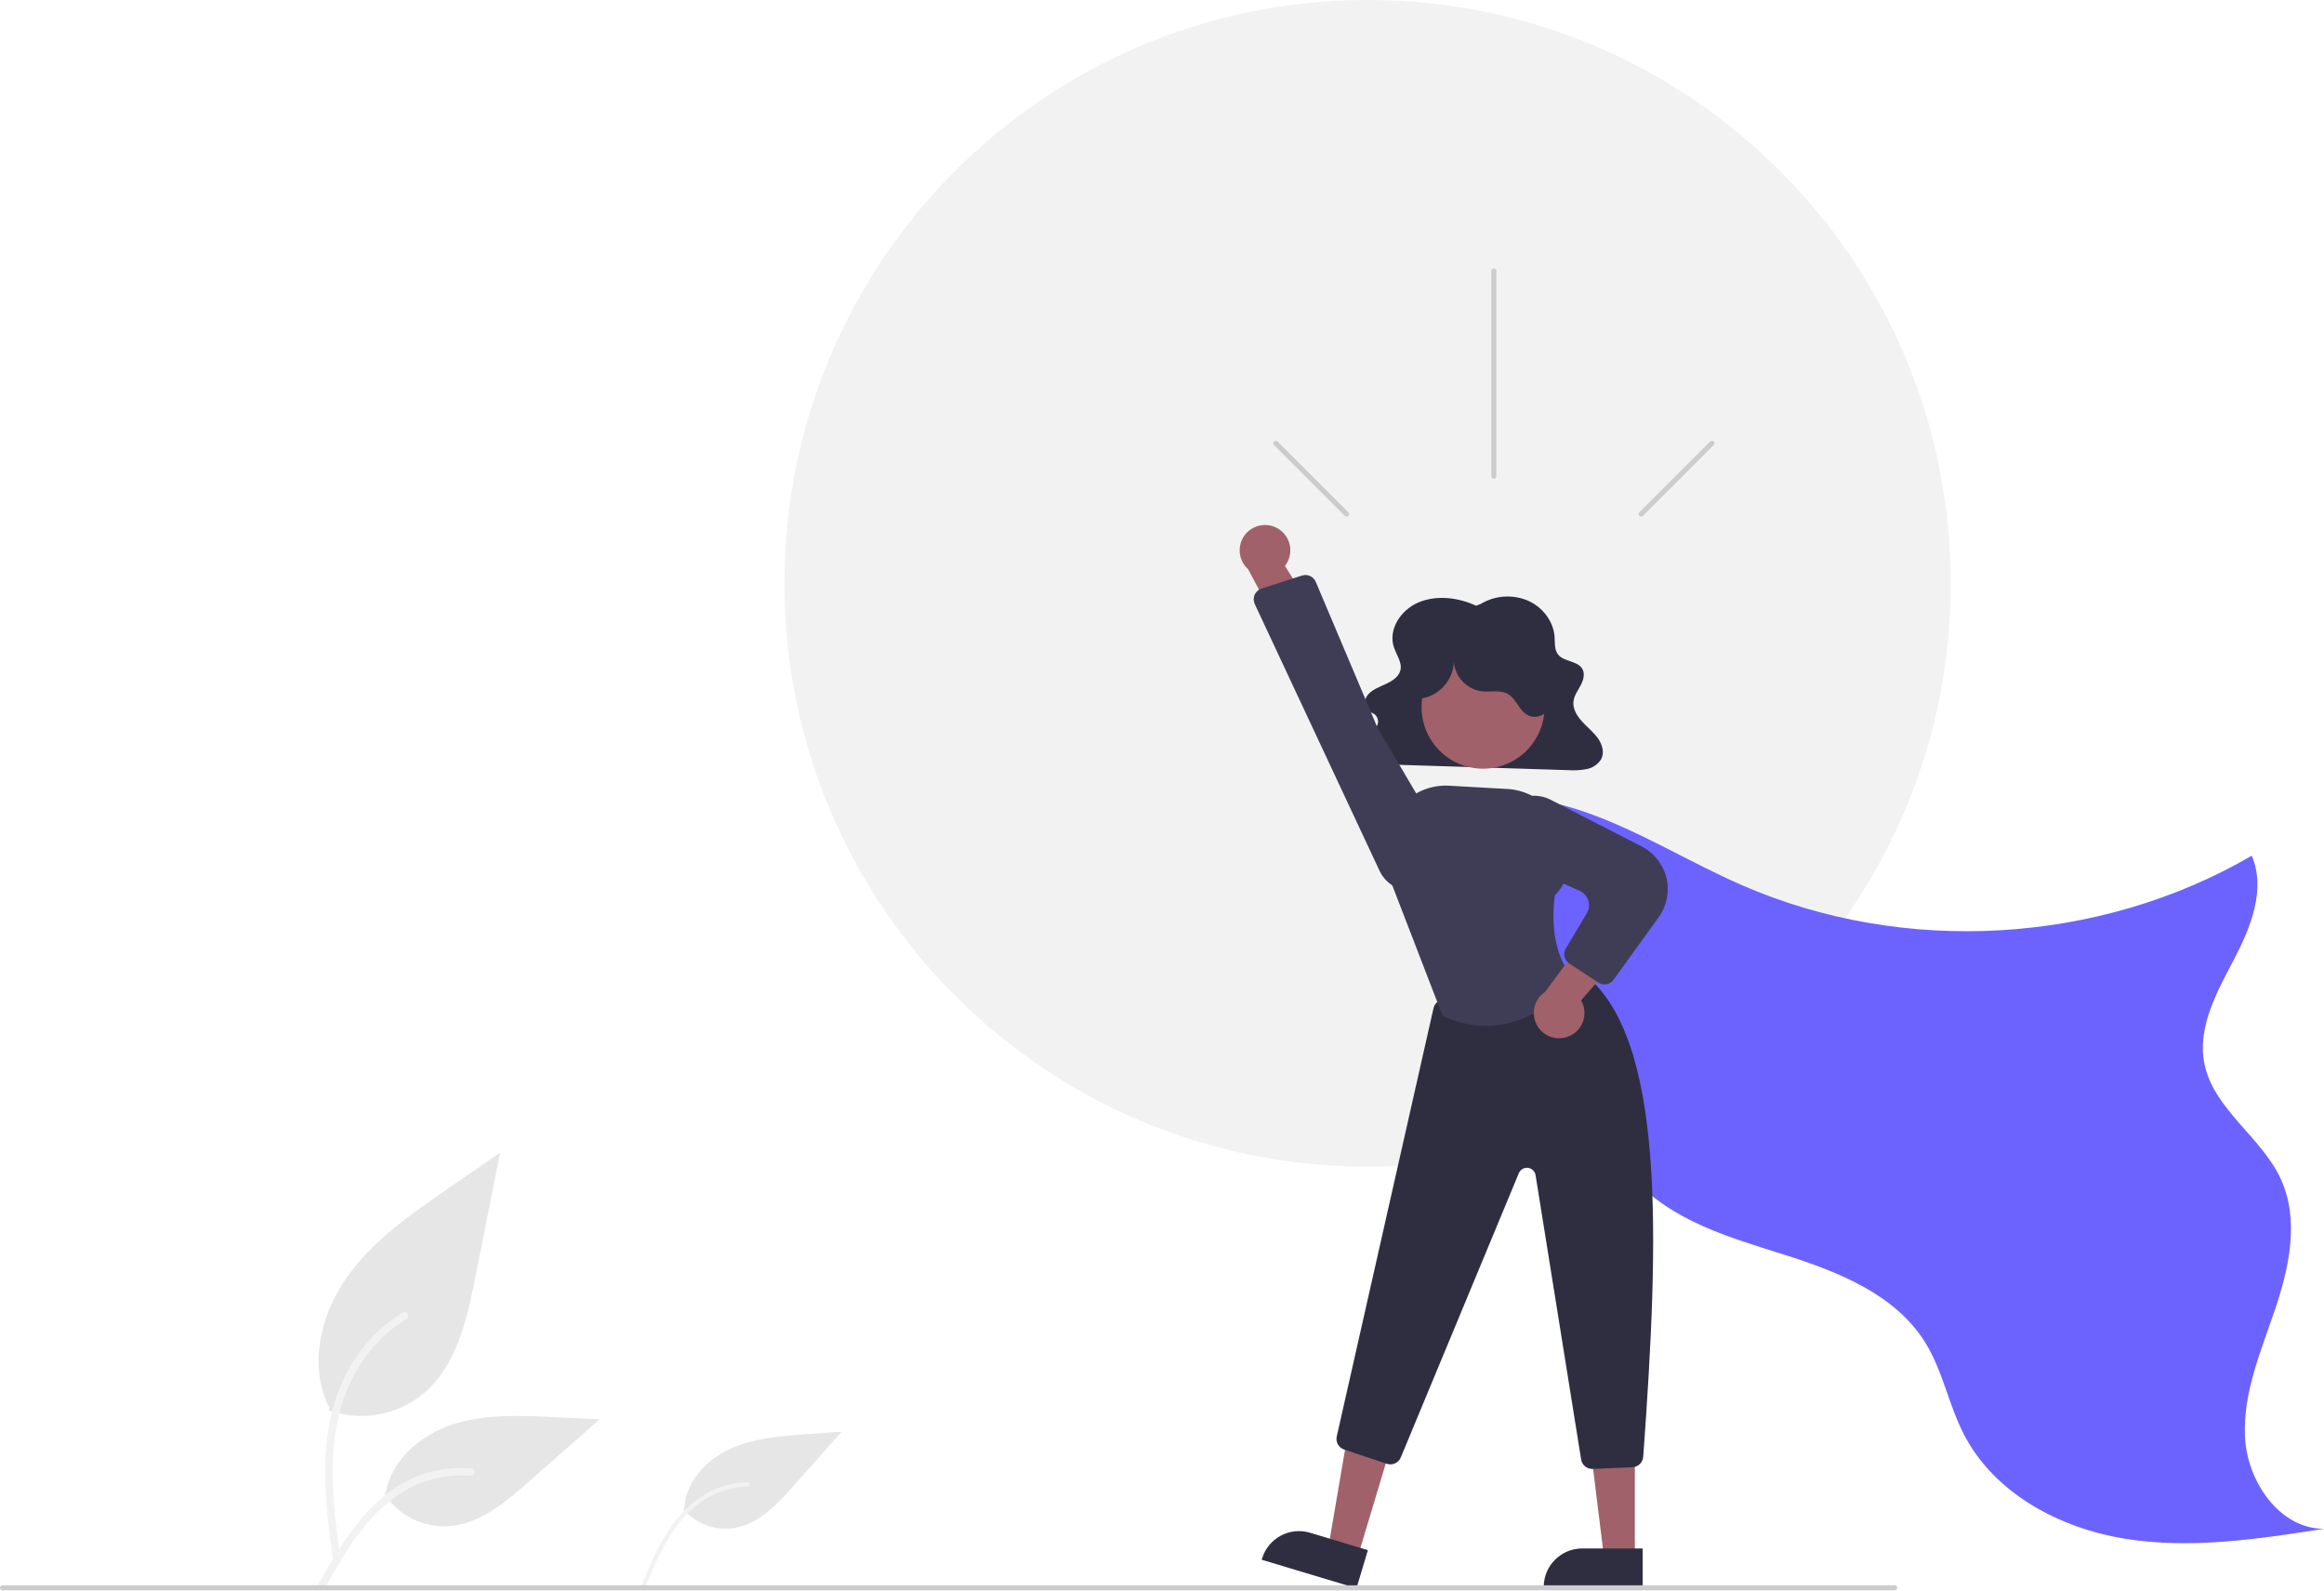
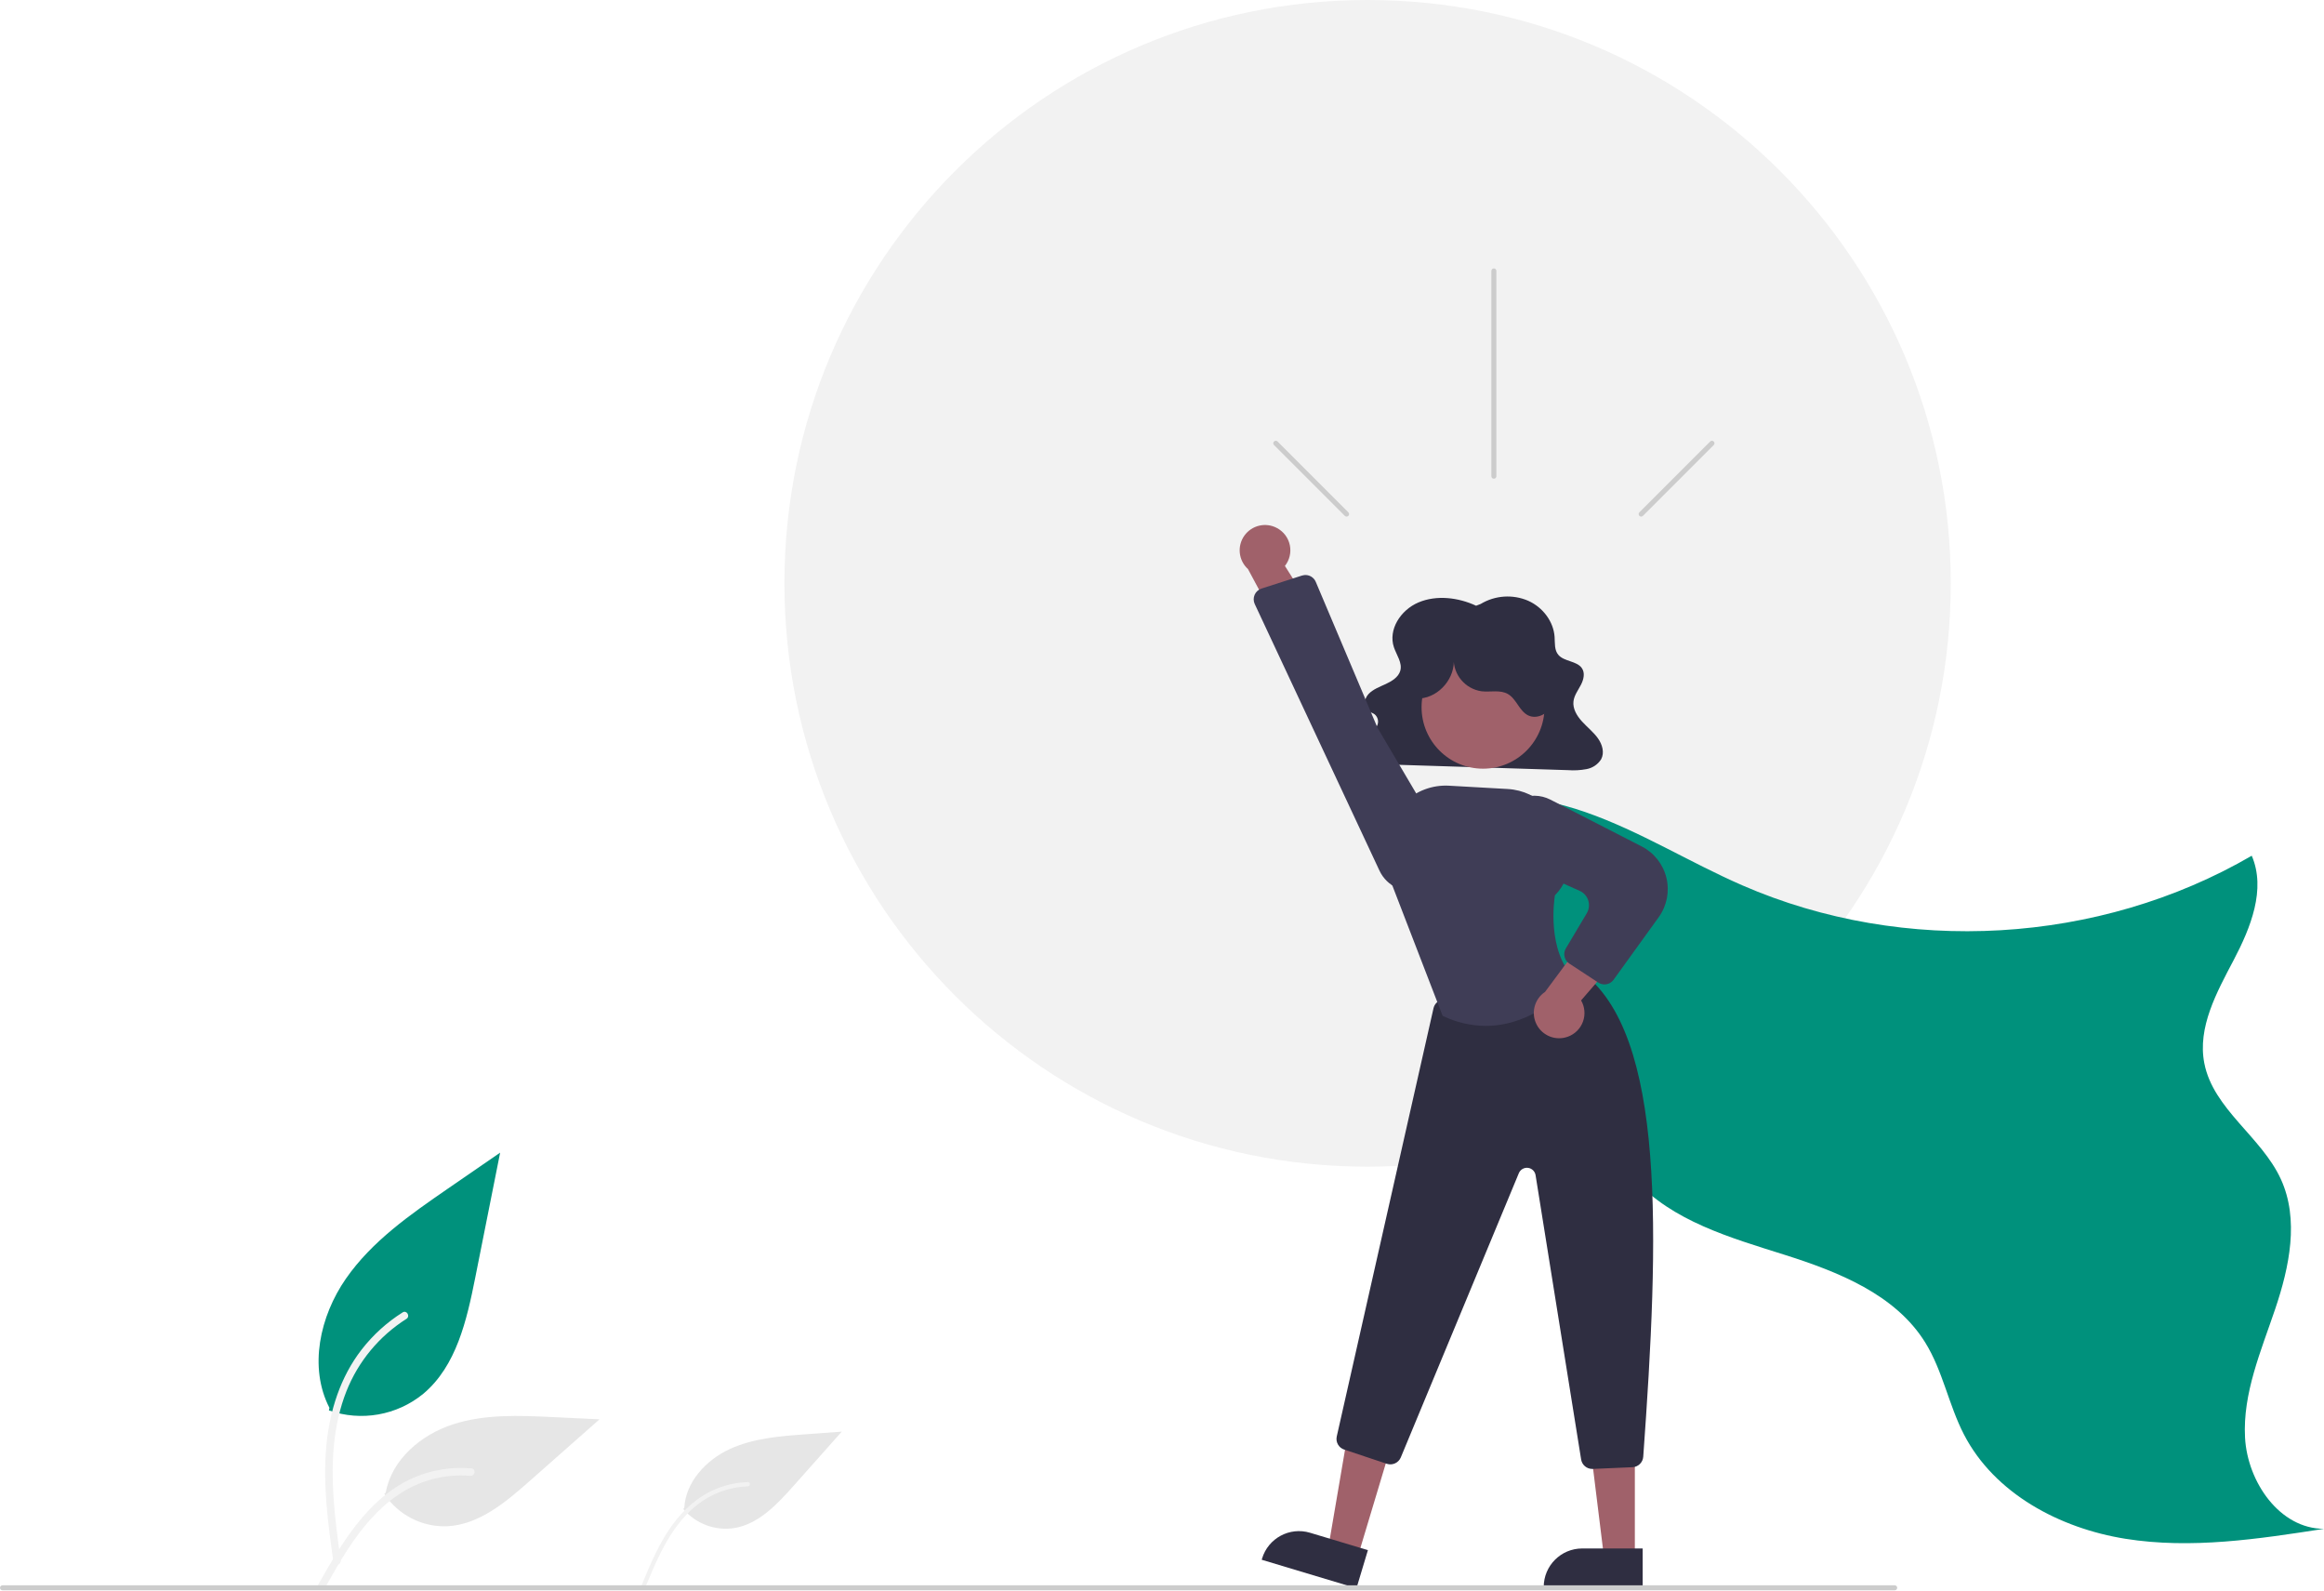
<svg xmlns="http://www.w3.org/2000/svg" id="a6791429-d438-45aa-bc7c-827b738cb04a" data-name="Layer 1" width="928.526" height="635.213" viewBox="0 0 928.526 635.213">
  <circle cx="546.409" cy="233" r="233" fill="#f2f2f2" />
-   <path d="M267.148,695.739a39.063,39.063,0,0,0,37.721-6.645c13.212-11.089,17.354-29.359,20.725-46.275l9.969-50.036-20.872,14.371c-15.01,10.335-30.357,21.001-40.75,35.971s-14.929,35.405-6.579,51.603" transform="translate(-135.7371 -132.3937)" fill="#e6e6e6" />
+   <path d="M267.148,695.739a39.063,39.063,0,0,0,37.721-6.645c13.212-11.089,17.354-29.359,20.725-46.275l9.969-50.036-20.872,14.371c-15.01,10.335-30.357,21.001-40.75,35.971s-14.929,35.405-6.579,51.603" transform="translate(-135.7371 -132.3937)" fill="#00917c" />
  <path d="M268.932,756.318c-2.112-15.387-4.285-30.973-2.803-46.525,1.316-13.812,5.53-27.303,14.109-38.364a63.82,63.82,0,0,1,16.374-14.837c1.637-1.034,3.144,1.561,1.514,2.59a60.672,60.672,0,0,0-23.999,28.956c-5.225,13.289-6.064,27.776-5.164,41.893.544,8.537,1.698,17.019,2.861,25.489a1.554,1.554,0,0,1-1.048,1.845,1.509,1.509,0,0,1-1.845-1.048Z" transform="translate(-135.7371 -132.3937)" fill="#f2f2f2" />
  <path d="M408.733,735.124a22.264,22.264,0,0,0,20.462,7.606c9.693-1.644,16.995-9.432,23.529-16.778l19.325-21.728L457.644,705.275c-10.359.755-20.98,1.575-30.405,5.94s-17.546,13.104-18.109,23.476" transform="translate(-135.7371 -132.3937)" fill="#e6e6e6" />
  <path d="M392.149,765.424c3.397-8.175,6.821-16.463,12.033-23.683,4.628-6.412,10.589-11.83,17.996-14.796a36.374,36.374,0,0,1,12.328-2.575c1.103-.036,1.096,1.674-.002,1.71a34.579,34.579,0,0,0-20.146,7.319c-6.4,5.028-10.988,11.909-14.615,19.11-2.193,4.354-4.071,8.857-5.94,13.357a.886.886,0,0,1-1.047.605.86.86,0,0,1-.605-1.047Z" transform="translate(-135.7371 -132.3937)" fill="#f2f2f2" />
  <path d="M289.28,729.089a28.755,28.755,0,0,0,25.055,12.931c12.683-.602,23.257-9.454,32.775-17.858l28.153-24.857L356.63,698.414c-13.4-.641-27.145-1.239-39.908,2.893s-24.533,14.077-26.867,27.287" transform="translate(-135.7371 -132.3937)" fill="#e6e6e6" />
  <path d="M262.962,765.163c10.168-17.991,21.961-37.986,43.035-44.377a48.022,48.022,0,0,1,18.101-1.869c1.922.166,1.442,3.128-.476,2.963a44.614,44.614,0,0,0-28.886,7.642c-8.145,5.544-14.487,13.252-19.854,21.425-3.288,5.007-6.233,10.226-9.178,15.438-.941,1.666-3.693.463-2.74-1.222Z" transform="translate(-135.7371 -132.3937)" fill="#f2f2f2" />
-   <path d="M702.07,458.075c20.217-11.112,45.379-8.882,67.161-1.285s41.522,20.043,62.675,29.249c64.64,28.131,142.548,23.595,203.487-11.848,5.763,13.406-.419,28.74-7.211,41.656s-14.532,26.914-11.736,41.236c3.578,18.327,22.793,29.315,30.579,46.288,7.391,16.112,3.424,35.032-2.246,51.827s-13.028,33.715-12.065,51.415,13.823,36.416,31.549,36.43c-26.269,4.082-53.056,8.166-79.309,3.983s-52.369-18.068-64.558-41.693c-6.093-11.809-8.441-25.386-15.439-36.682-11.918-19.241-34.791-28.289-56.372-35.108s-44.676-13.388-59.871-30.162c-14.478-15.982-19.064-38.246-26.734-58.401a186.537,186.537,0,0,0-64.588-84.23" transform="translate(-135.7371 -132.3937)" fill="#6c63ff" />
+   <path d="M702.07,458.075c20.217-11.112,45.379-8.882,67.161-1.285s41.522,20.043,62.675,29.249c64.64,28.131,142.548,23.595,203.487-11.848,5.763,13.406-.419,28.74-7.211,41.656s-14.532,26.914-11.736,41.236c3.578,18.327,22.793,29.315,30.579,46.288,7.391,16.112,3.424,35.032-2.246,51.827s-13.028,33.715-12.065,51.415,13.823,36.416,31.549,36.43c-26.269,4.082-53.056,8.166-79.309,3.983s-52.369-18.068-64.558-41.693c-6.093-11.809-8.441-25.386-15.439-36.682-11.918-19.241-34.791-28.289-56.372-35.108s-44.676-13.388-59.871-30.162c-14.478-15.982-19.064-38.246-26.734-58.401a186.537,186.537,0,0,0-64.588-84.23" transform="translate(-135.7371 -132.3937)" fill="#00917c" />
  <path d="M725.495,374.338c-7.097-3.302-15.81-4.384-23.032-1.316s-12.145,10.932-9.809,17.891c1.059,3.155,3.47,6.258,2.531,9.445-.723,2.453-3.245,4.072-5.723,5.224s-5.187,2.12-6.978,4.062-2.165,5.285.073,6.791c.737.496,1.659.732,2.374,1.254a3.772,3.772,0,0,1,1.164,4.222,8.893,8.893,0,0,1-2.851,3.751c-2.541,2.191-5.898,4.698-5.109,7.809a5.478,5.478,0,0,0,3.697,3.458,18.367,18.367,0,0,0,5.427.716l74.966,2.362a28.422,28.422,0,0,0,7.402-.413,8.762,8.762,0,0,0,5.813-3.905c1.436-2.657.493-5.931-1.28-8.412s-4.282-4.439-6.355-6.717-3.769-5.123-3.404-8.067c.293-2.357,1.847-4.395,2.963-6.537s1.764-4.818.319-6.789c-2.037-2.777-6.927-2.526-9.243-5.113-1.748-1.953-1.41-4.763-1.584-7.281-.418-6.057-4.611-11.776-10.58-14.433a20.831,20.831,0,0,0-18.953,1.291Z" transform="translate(-135.7371 -132.3937)" fill="#2f2e41" />
  <polygon points="542.385 622.099 530.644 618.571 538.663 571.604 555.992 576.811 542.385 622.099" fill="#a0616a" />
  <path d="M677.697,766.774l-37.859-11.375.144-.479a15.386,15.386,0,0,1,19.163-10.309l.001 0,23.123,6.947Z" transform="translate(-135.7371 -132.3937)" fill="#2f2e41" />
  <polygon points="653.182 622.496 640.922 622.495 635.09 575.207 653.184 575.208 653.182 622.496" fill="#a0616a" />
  <path d="M792.045,766.774l-39.531-.001v-.5a15.386,15.386,0,0,1,15.386-15.386h.001l24.144.001Z" transform="translate(-135.7371 -132.3937)" fill="#2f2e41" />
  <path d="M771.9,719.123a4.5,4.5,0,0,1-4.441-3.788L749.256,601.781a3.5,3.5,0,0,0-6.688-.789L695.406,714.528a4.516,4.516,0,0,1-5.579,2.544L672.793,711.393a4.485,4.485,0,0,1-2.966-5.261L708.476,535.111a4.525,4.525,0,0,1,3.372-3.392L763.68,519.687a4.562,4.562,0,0,1,3.708.77c34.13,24.799,31.247,105.821,24.886,193.798a4.502,4.502,0,0,1-4.294,4.174l-15.882.691C772.032,719.122,771.966,719.123,771.9,719.123Z" transform="translate(-135.7371 -132.3937)" fill="#2f2e41" />
  <circle cx="592.532" cy="282.471" r="24.561" fill="#a0616a" />
  <path d="M729.329,542.162a39.899,39.899,0,0,1-17.024-3.935l-.183-.085-.073-.188-22.03-57.076-.419-9.917A23.773,23.773,0,0,1,714.692,446.22l23.388,1.317a23.787,23.787,0,0,1,22.437,23.61c.607,1.167,4.921,10.292-3.533,18.865-.316,1.952-3.273,22.247,7.887,33.407l.314.313-.274.349C764.732,524.309,750.399,542.159,729.329,542.162Z" transform="translate(-135.7371 -132.3937)" fill="#3f3d56" />
  <path d="M762.171,546.467a10.056,10.056,0,0,0,5.277-14.488l23.359-27.043-18.414-2.397-19.359,26.048a10.11,10.11,0,0,0,9.137,17.88Z" transform="translate(-135.7371 -132.3937)" fill="#a0616a" />
  <path d="M776.775,525.594a4.489,4.489,0,0,1-2.469-.74l-11.553-7.577a4.491,4.491,0,0,1-1.399-6.064l8.364-14.052a6.272,6.272,0,0,0-2.824-8.932l-24.028-10.772a14.324,14.324,0,0,1-8.112-15.915h0a14.241,14.241,0,0,1,20.432-9.754l36.452,18.679a19.177,19.177,0,0,1,6.805,28.289L780.424,523.725A4.489,4.489,0,0,1,776.775,525.594Z" transform="translate(-135.7371 -132.3937)" fill="#3f3d56" />
  <path d="M703.142,411.373c7.756-.623,14.196-8.371,13.39-16.111a13.009,13.009,0,0,0,11.141,13.246c3.558.392,7.458-.684,10.555,1.11,3.43,1.988,4.528,6.816,8.101,8.533,3.453,1.659,7.838-.604,9.543-4.033s1.287-7.55.157-11.21a31.652,31.652,0,0,0-52.69-12.975c-3.261,3.28-5.851,7.461-6.271,12.068s1.717,9.605,5.854,11.675Z" transform="translate(-135.7371 -132.3937)" fill="#2f2e41" />
  <path d="M646.001,343.338a10.056,10.056,0,0,1,3.105,15.104l19.159,30.165-18.567-.318-15.347-28.596a10.11,10.11,0,0,1,11.651-16.354Z" transform="translate(-135.7371 -132.3937)" fill="#a0616a" />
  <path d="M661.444,364.818l24.674,58.302,25.869,43.864a14.189,14.189,0,0,1-8.12,20.79h0a14.265,14.265,0,0,1-16.951-7.569L637.058,373.672a4.5,4.5,0,0,1,2.699-6.192l16.166-5.193a4.6,4.6,0,0,1,.942-.197A4.474,4.474,0,0,1,661.444,364.818Z" transform="translate(-135.7371 -132.3937)" fill="#3f3d56" />
  <path d="M892.737,767.606h-756a1,1,0,0,1,0-2h756a1,1,0,0,1,0,2Z" transform="translate(-135.7371 -132.3937)" fill="#ccc" />
  <path d="M733.595,240.606v82a1,1,0,1,1-2,0v-82a1,1,0,0,1,2,0Z" transform="translate(-135.7371 -132.3937)" fill="#ccc" />
  <path d="M820.421,310.171l-28.284,28.284a1,1,0,0,1-1.414-1.414l28.284-28.284a1,1,0,1,1,1.414,1.414Z" transform="translate(-135.7371 -132.3937)" fill="#ccc" />
  <path d="M644.77,310.171,673.054,338.456a1,1,0,0,0,1.414-1.414l-28.284-28.284a1,1,0,1,0-1.414,1.414Z" transform="translate(-135.7371 -132.3937)" fill="#ccc" />
</svg>
